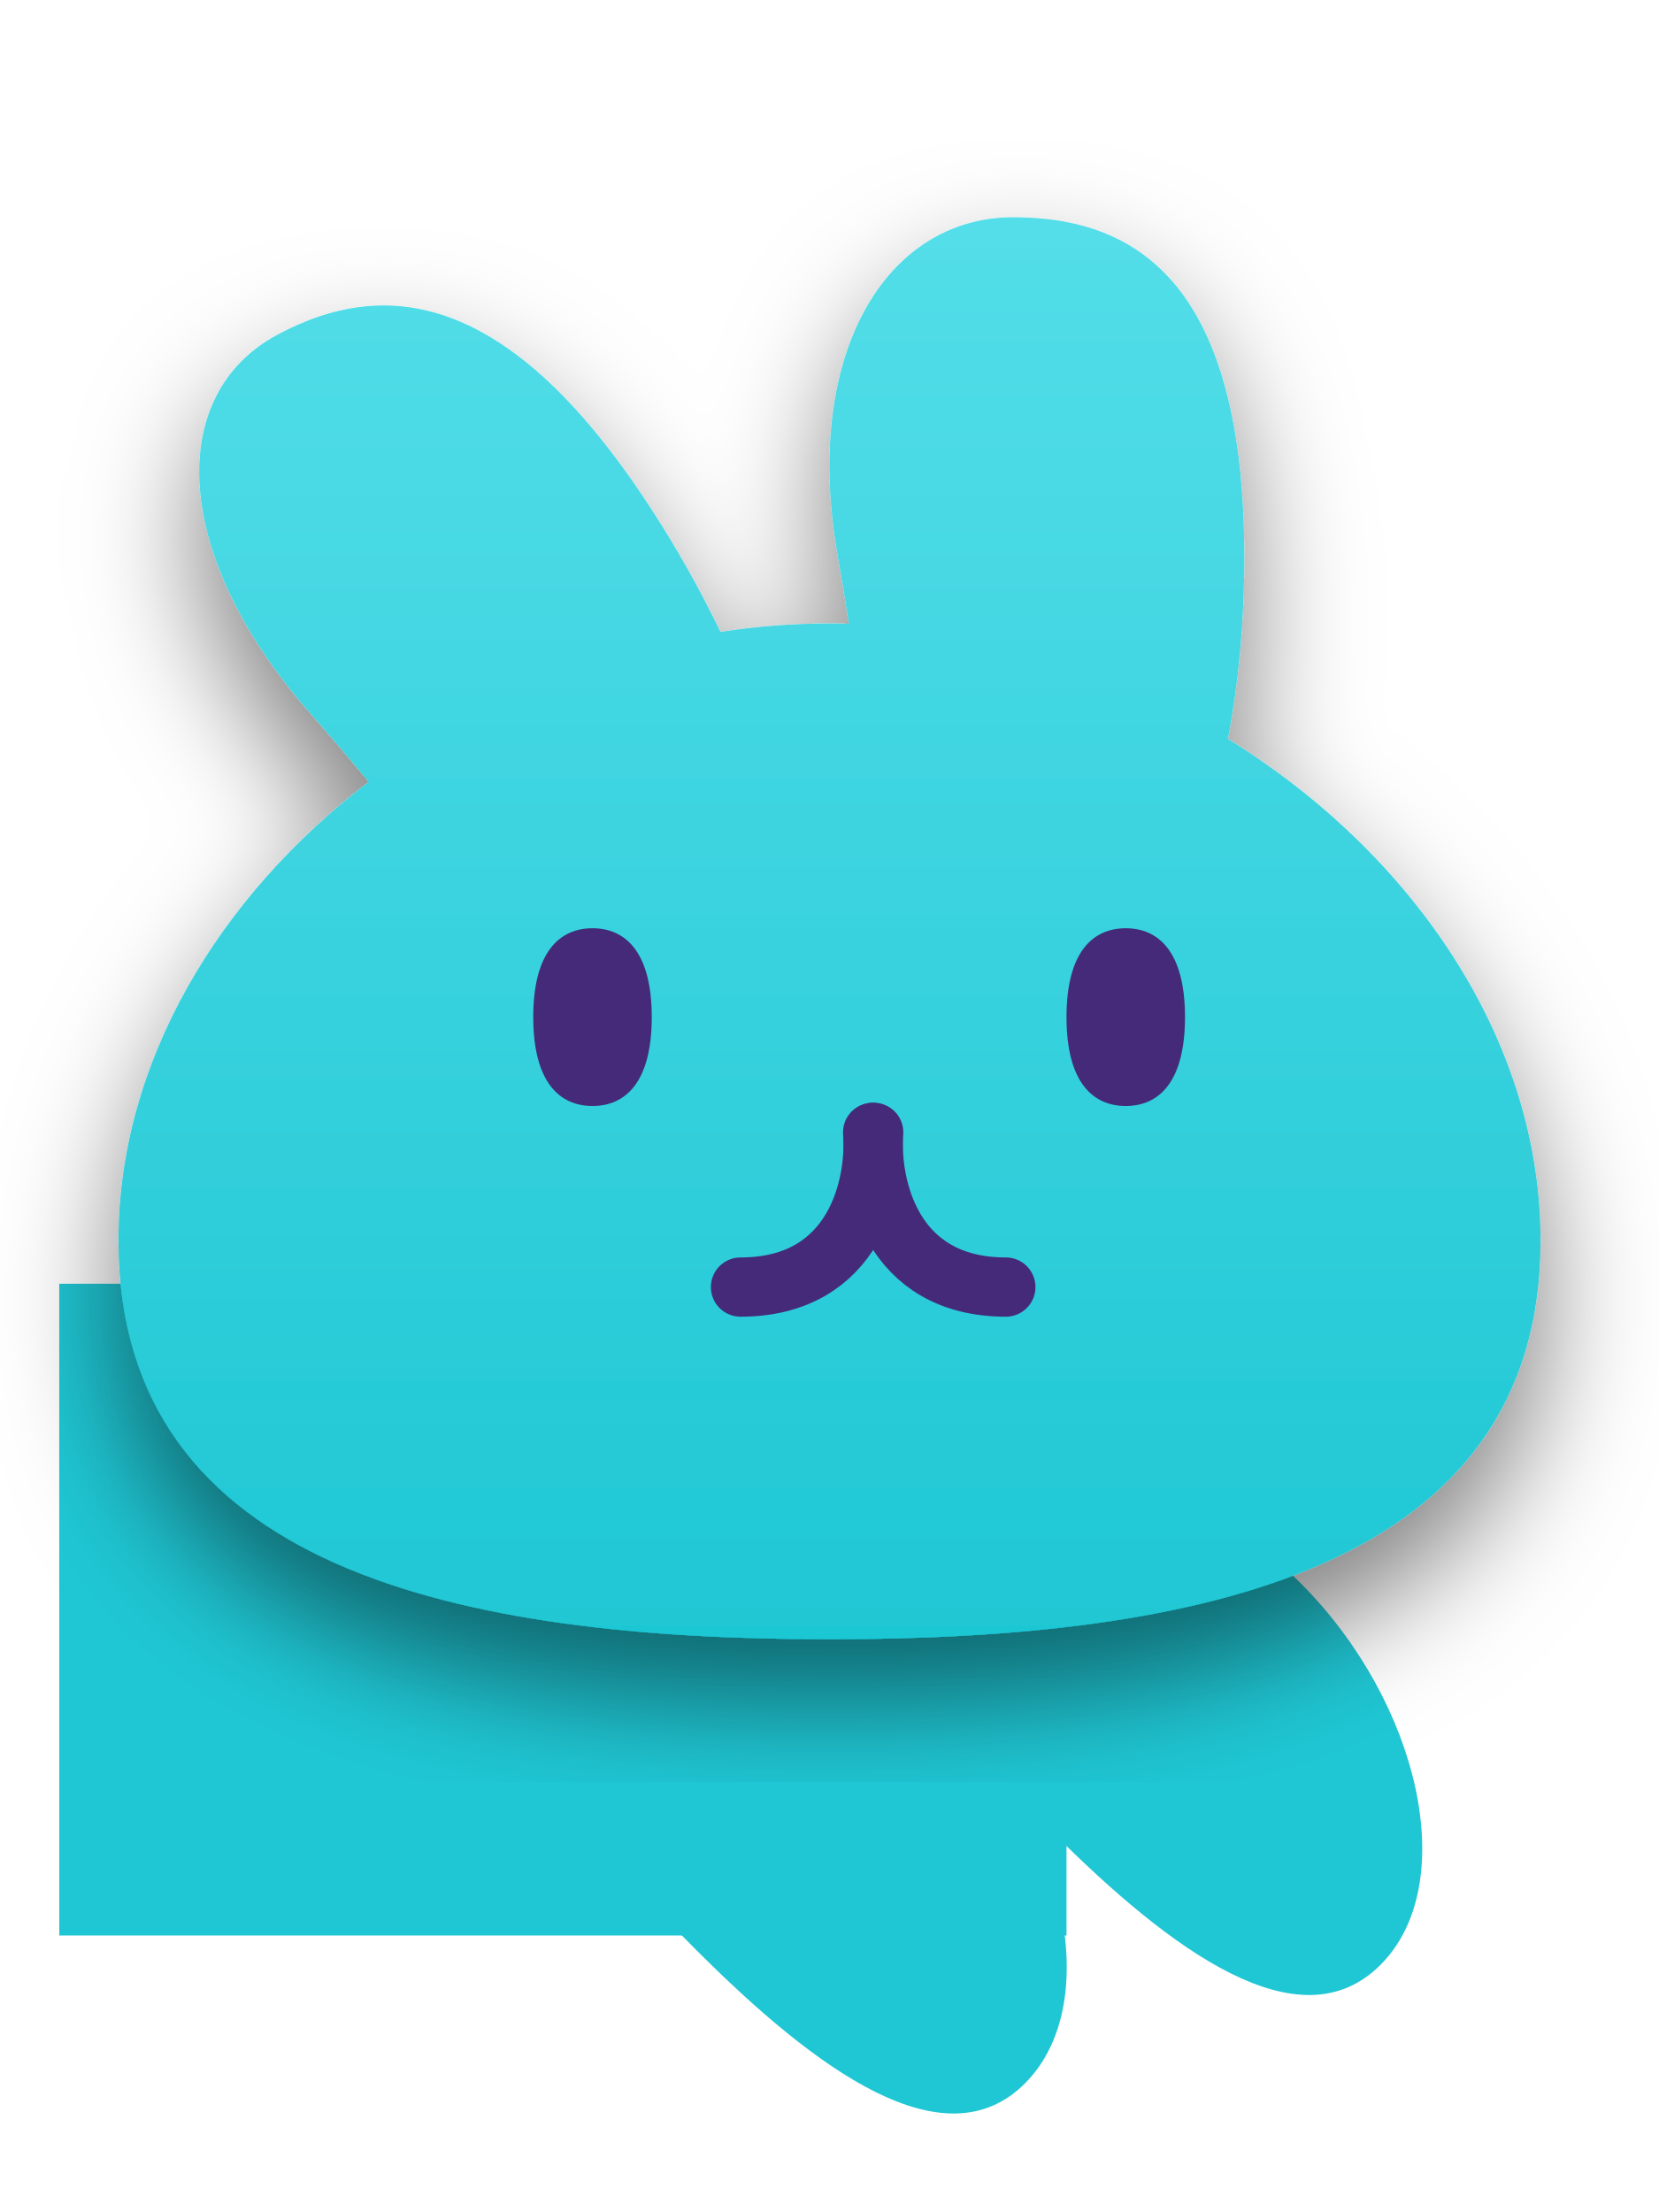
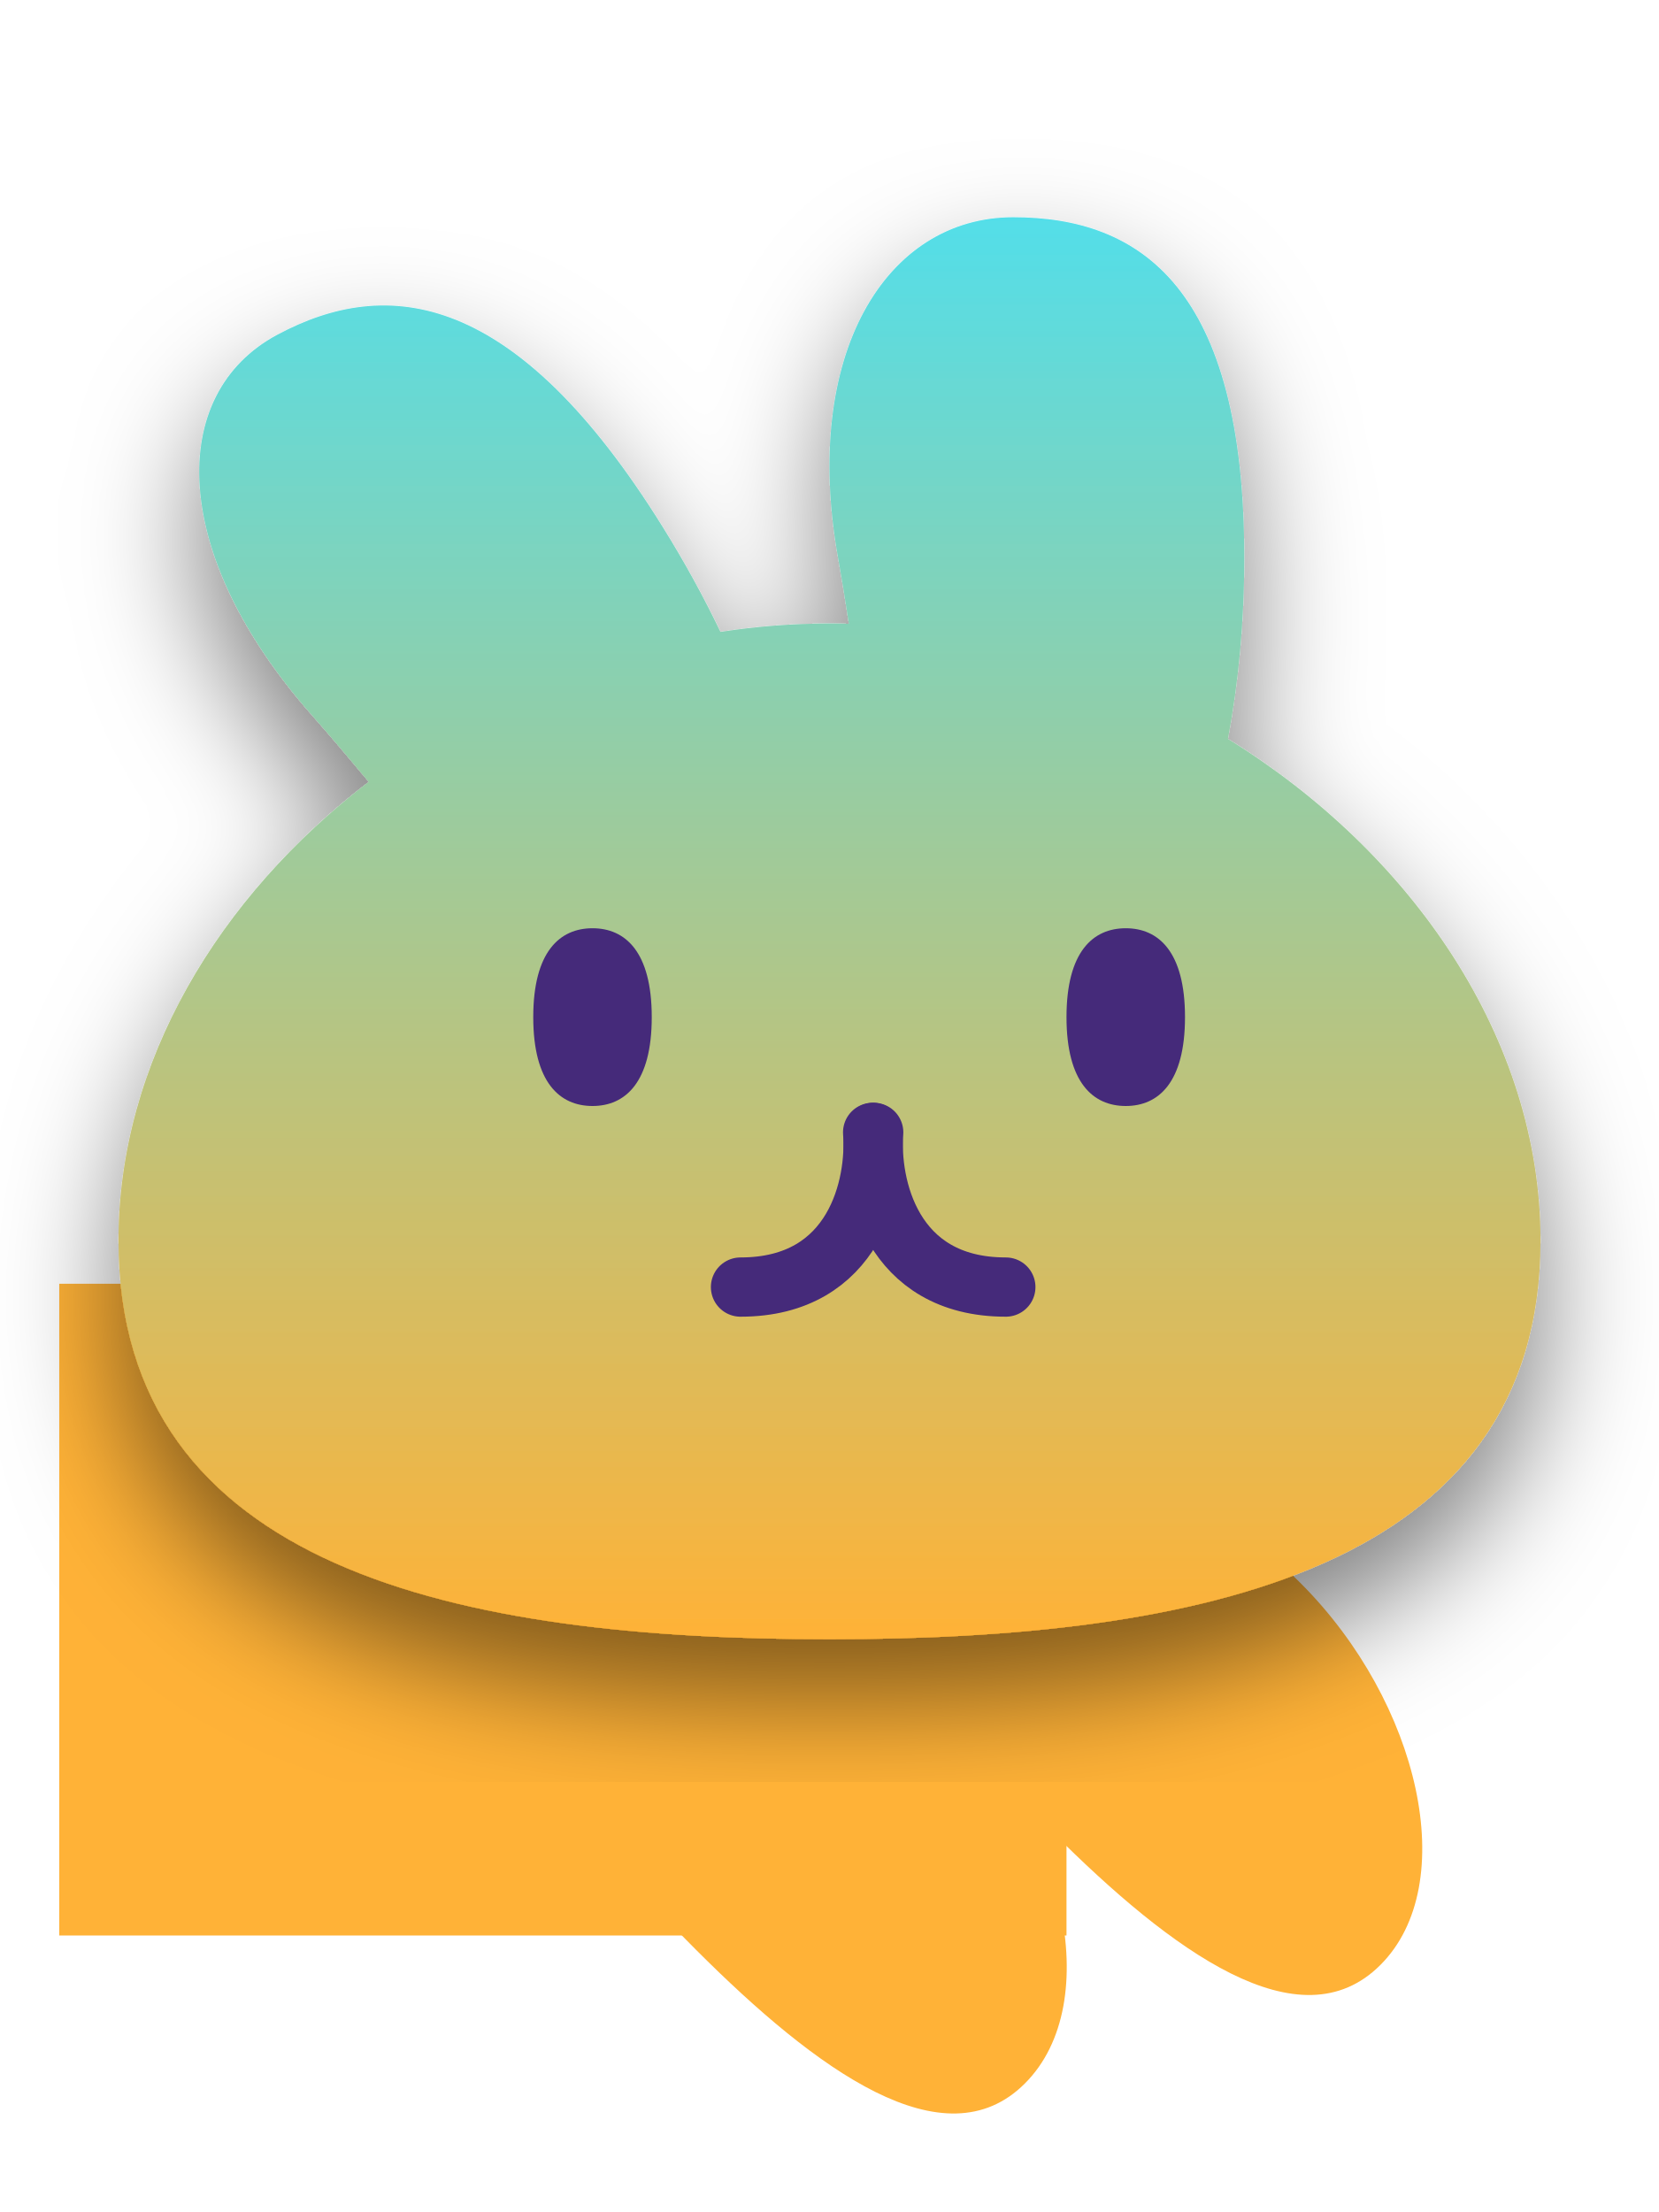
<svg xmlns="http://www.w3.org/2000/svg" width="24" height="32" viewBox="0 0 28 32" fill="none">
-   <rect x="1" y="19" width="17" height="11" fill="#1FC7D4" />
-   <path d="M9.507 24.706C8.146 26.067 9.738 28.231 11.755 30.249C13.773 32.267 15.938 33.858 17.298 32.497C18.659 31.137 17.968 28.071 15.951 26.053C13.933 24.036 10.868 23.345 9.507 24.706Z" fill="#1FC7D4" />
-   <path d="M15.507 22.706C14.146 24.067 15.738 26.231 17.756 28.249C19.773 30.267 21.938 31.858 23.298 30.497C24.659 29.137 23.968 26.071 21.951 24.053C19.933 22.036 16.868 21.345 15.507 22.706Z" fill="#1FC7D4" />
+   <rect x="1" y="19" width="17" height="11" fill="#FFB237" />
+   <path d="M9.507 24.706C8.146 26.067 9.738 28.231 11.755 30.249C13.773 32.267 15.938 33.858 17.298 32.497C18.659 31.137 17.968 28.071 15.951 26.053C13.933 24.036 10.868 23.345 9.507 24.706Z" fill="#FFB237" />
+   <path d="M15.507 22.706C14.146 24.067 15.738 26.231 17.756 28.249C19.773 30.267 21.938 31.858 23.298 30.497C24.659 29.137 23.968 26.071 21.951 24.053C19.933 22.036 16.868 21.345 15.507 22.706Z" fill="#FFB237" />
  <g filter="url(#filter0_d)">
    <path fill-rule="evenodd" clip-rule="evenodd" d="M14.146 6.752C14.21 7.109 14.27 7.481 14.328 7.862C14.219 7.859 14.11 7.857 14 7.857C13.38 7.857 12.765 7.905 12.159 7.998C11.879 7.415 11.555 6.822 11.187 6.231C8.699 2.229 6.538 1.987 4.679 2.984C2.819 3.981 2.856 6.676 5.267 9.405C5.581 9.761 5.901 10.14 6.225 10.529C3.69 12.466 2 15.264 2 18.27C2 23.829 7.785 25 14 25C20.215 25 26 23.829 26 18.27C26 14.866 23.832 11.727 20.724 9.805C20.902 8.86 21 7.83 21 6.752C21 2.196 19.255 1 17.102 1C14.95 1 13.526 3.318 14.146 6.752Z" fill="url(#paint0_linear_bunnyhead_main)" />
  </g>
  <g transform="translate(2)">
    <path d="M12.728 16.445C12.796 17.315 12.445 19.056 10.498 19.056" stroke="#452A7A" stroke-linecap="round" />
    <path d="M12.746 16.445C12.678 17.315 13.03 19.056 14.976 19.056" stroke="#452A7A" stroke-linecap="round" />
    <path d="M9 14.5C9 15.605 8.552 16 8 16C7.448 16 7 15.605 7 14.5C7 13.395 7.448 13 8 13C8.552 13 9 13.395 9 14.5Z" fill="#452A7A" />
    <path d="M18 14.5C18 15.605 17.552 16 17 16C16.448 16 16 15.605 16 14.5C16 13.395 16.448 13 17 13C17.552 13 18 13.395 18 14.5Z" fill="#452A7A" />
  </g>
  <defs>
    <filter id="filter0_d">
      <feFlood flood-opacity="0" result="BackgroundImageFix" />
      <feColorMatrix in="SourceAlpha" type="matrix" values="0 0 0 0 0 0 0 0 0 0 0 0 0 0 0 0 0 0 127 0" />
      <feOffset dy="1" />
      <feGaussianBlur stdDeviation="1" />
      <feColorMatrix type="matrix" values="0 0 0 0 0 0 0 0 0 0 0 0 0 0 0 0 0 0 0.5 0" />
      <feBlend mode="normal" in2="BackgroundImageFix" result="effect1_dropShadow" />
      <feBlend mode="normal" in="SourceGraphic" in2="effect1_dropShadow" result="shape" />
    </filter>
    <linearGradient id="paint0_linear_bunnyhead_main" x1="14" y1="1" x2="14" y2="25" gradientUnits="userSpaceOnUse">
      <stop stop-color="#53DEE9" />
-       <stop offset="1" stop-color="#1FC7D4" />
+       <stop offset="1" stop-color="#FFB237" />
    </linearGradient>
  </defs>
</svg>
